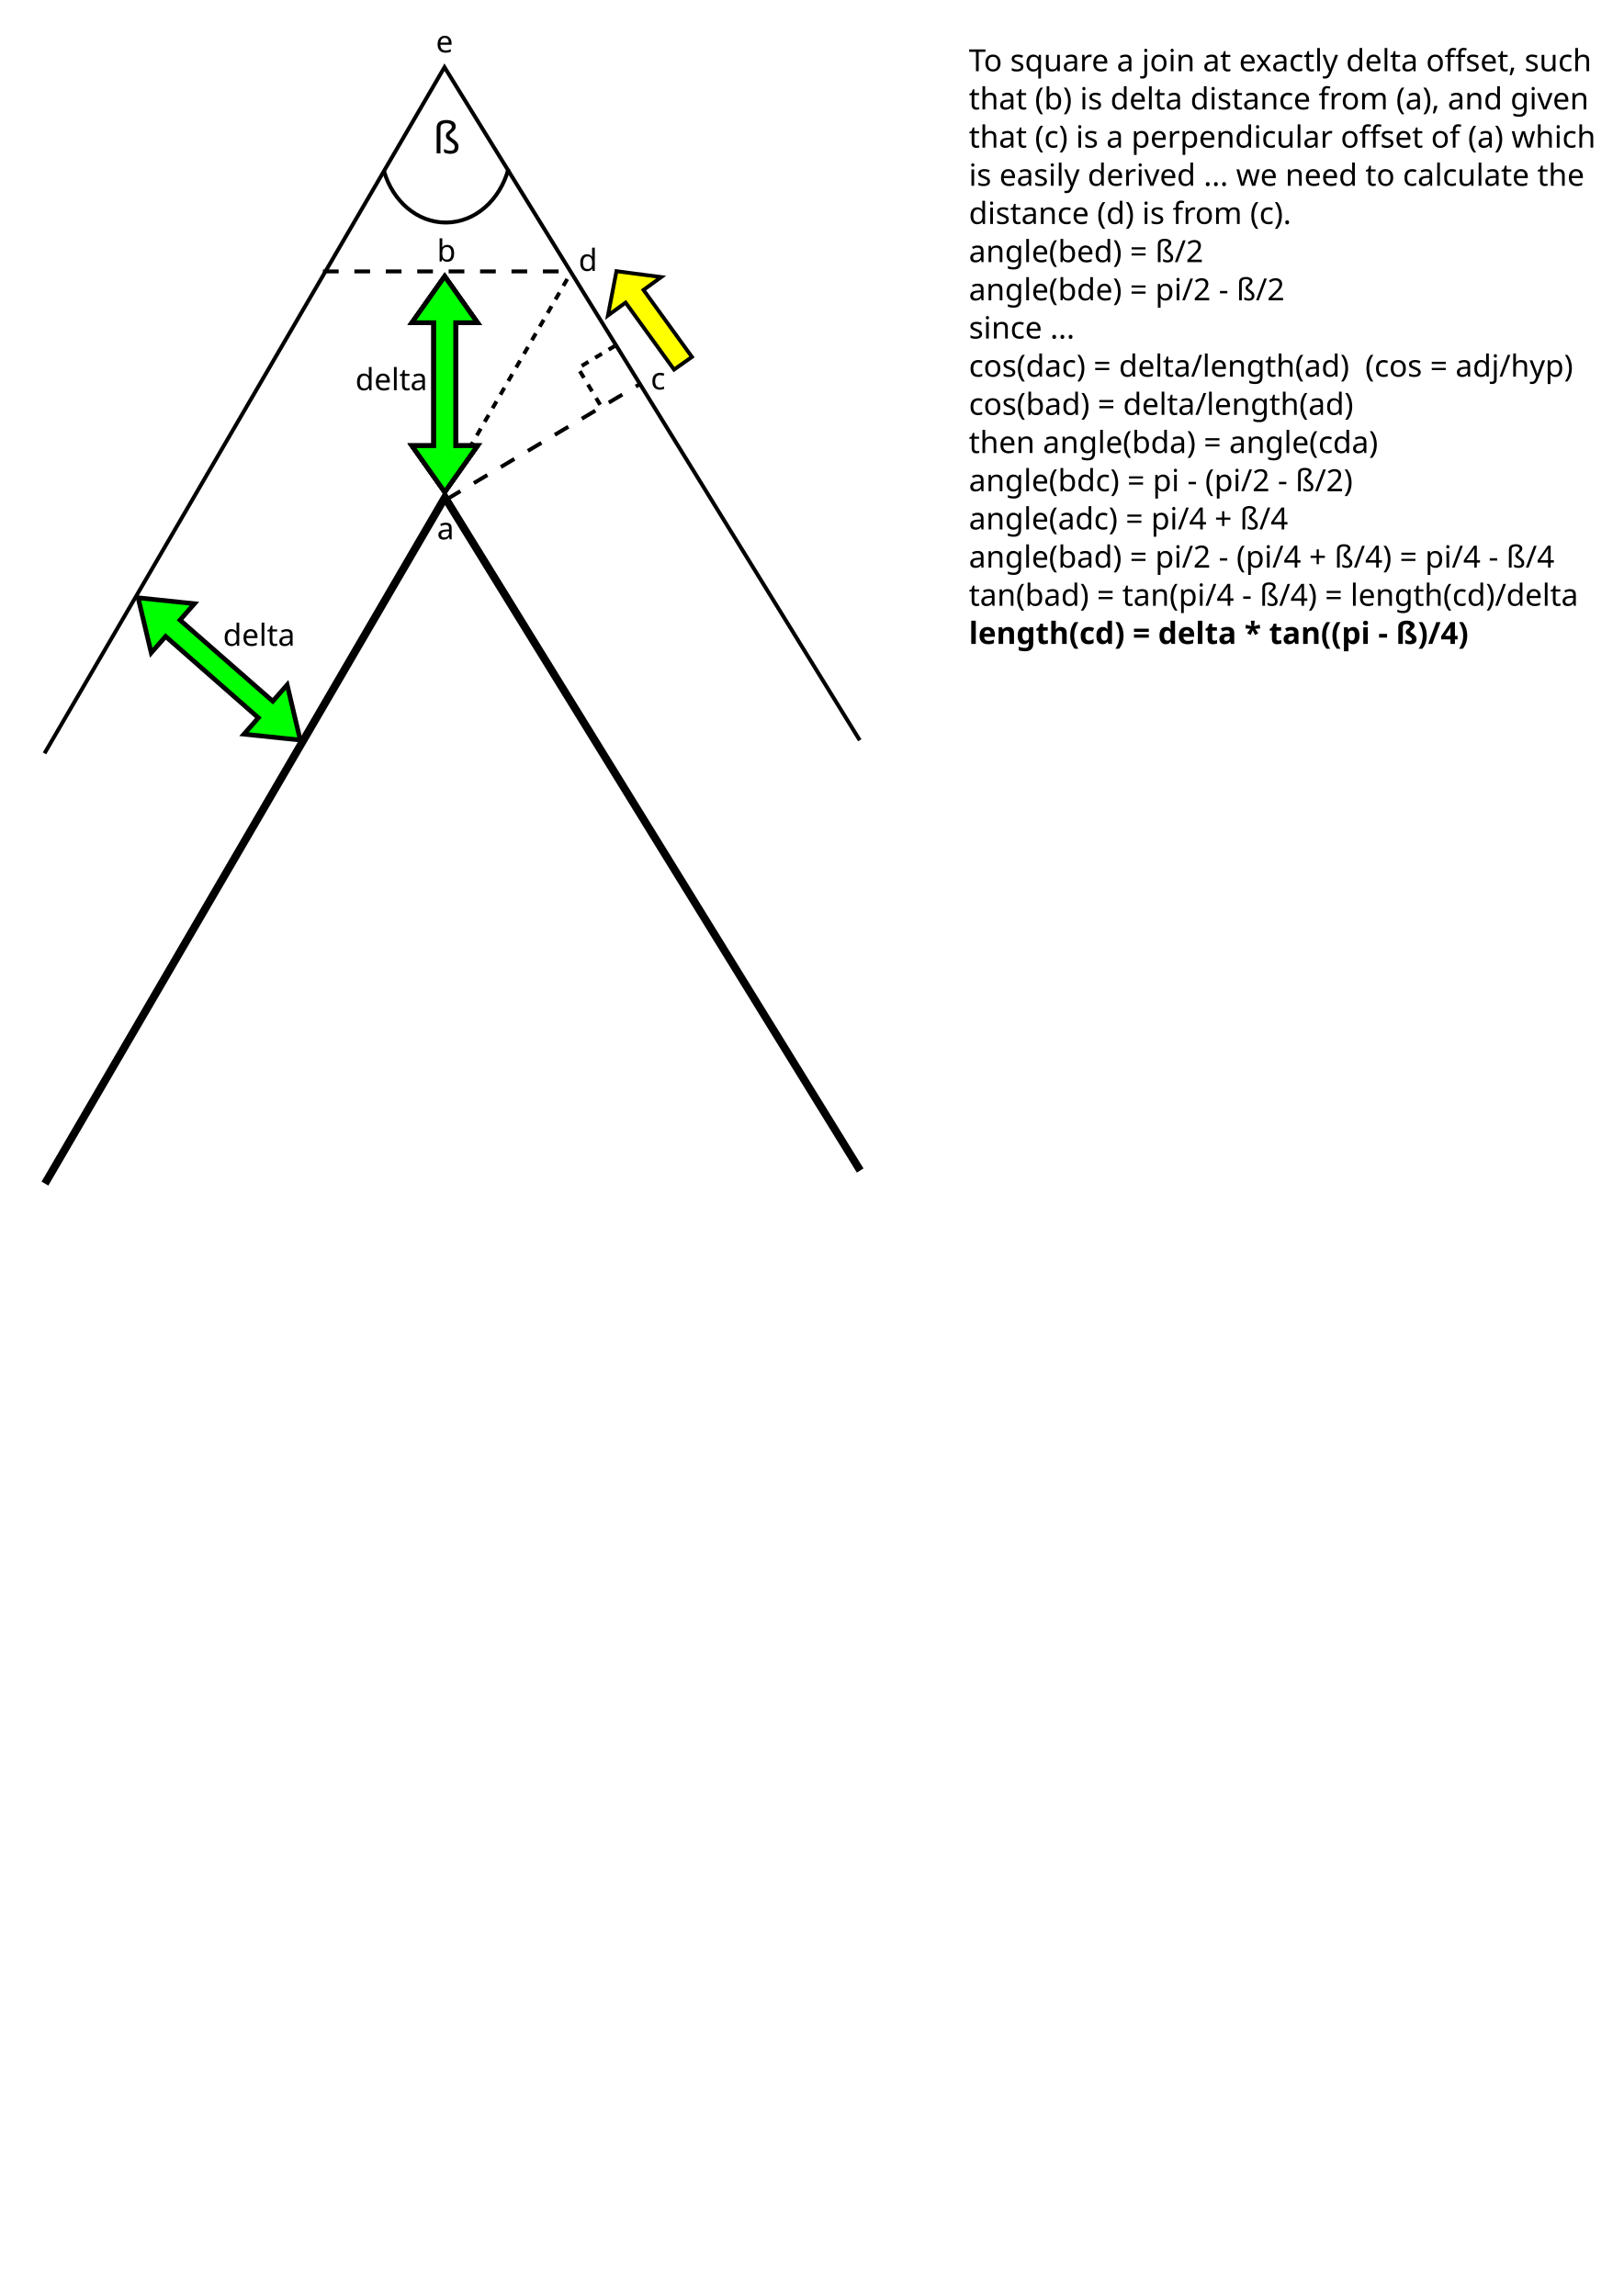
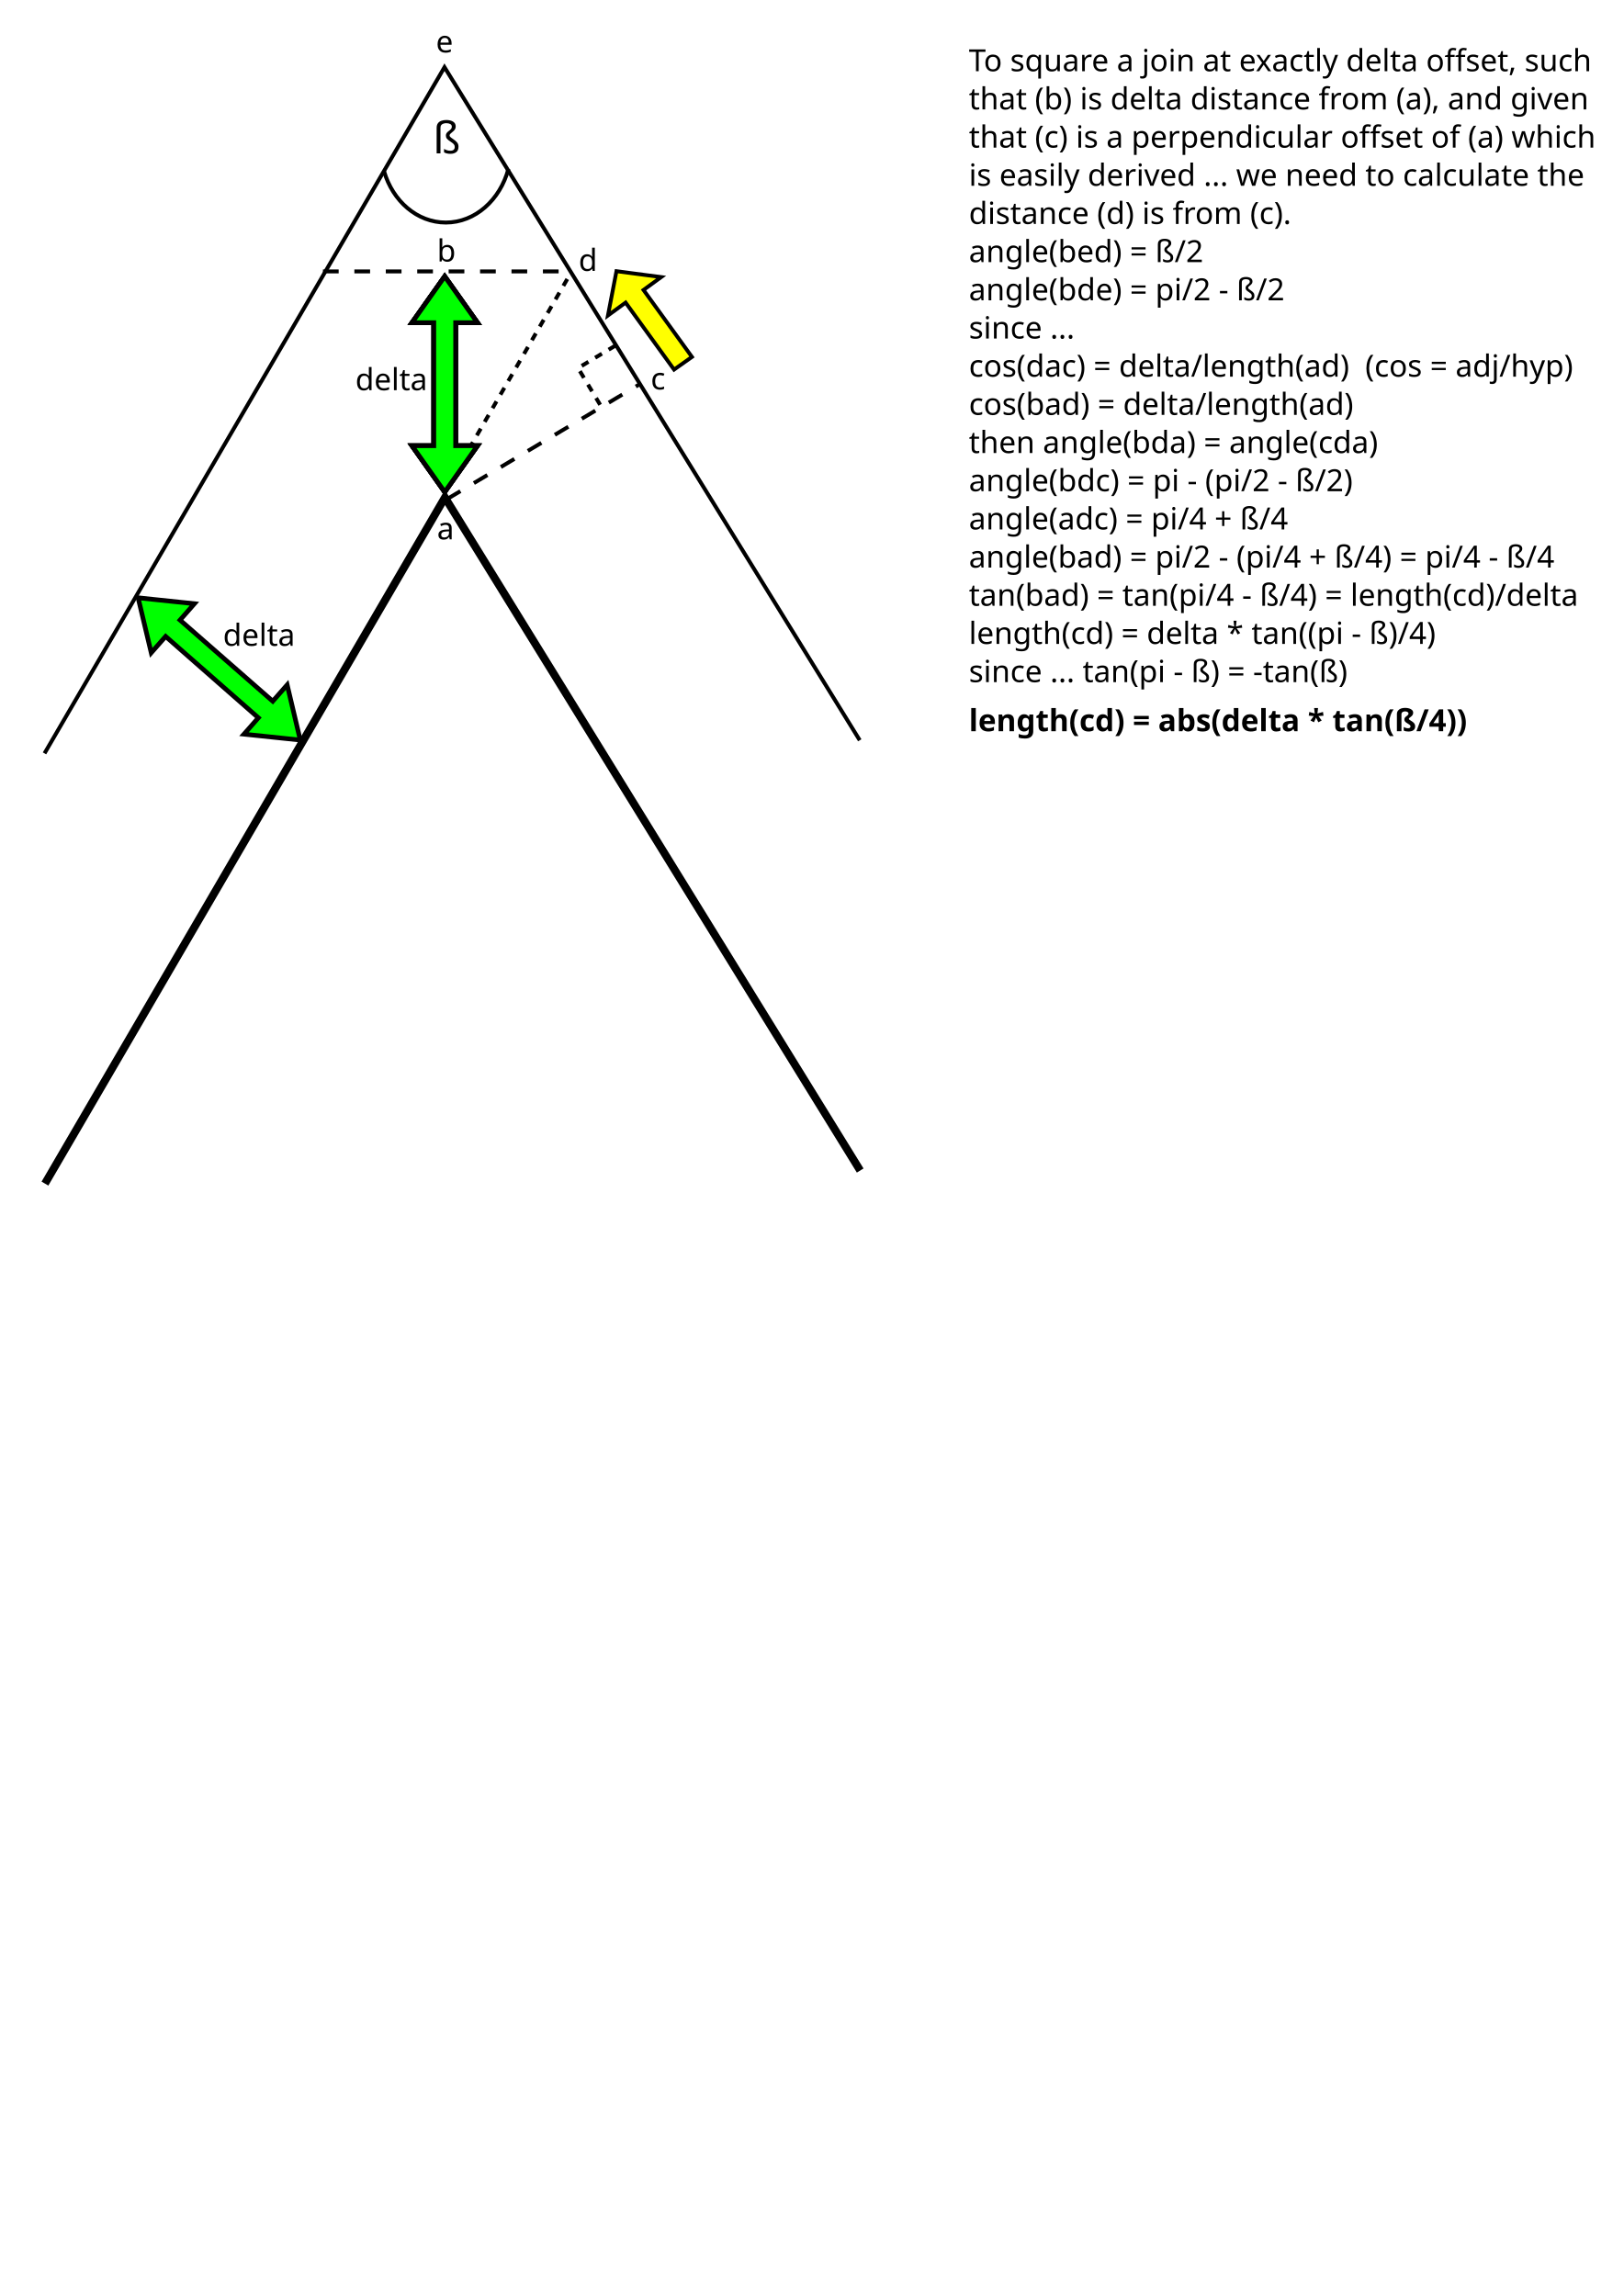
<svg xmlns="http://www.w3.org/2000/svg" width="744.094" height="1052.362" id="svg2" version="1.1">
  <defs id="defs4" />
  <g id="layer1">
    <path style="color:#000000;fill:none;stroke:#000000;stroke-width:1.8;stroke-linecap:butt;stroke-linejoin:miter;stroke-miterlimit:4;stroke-opacity:1;stroke-dasharray:3.6, 3.6;stroke-dashoffset:0;marker:none;visibility:visible;display:inline;overflow:visible;enable-background:accumulate" d="m 204.1,224.5 57.2,-98.9" id="path4097" />
    <path style="color:#000000;fill:none;stroke:#000000;stroke-width:1.8;stroke-linecap:butt;stroke-linejoin:miter;stroke-miterlimit:4;stroke-opacity:1;stroke-dasharray:none;stroke-dashoffset:0;marker:none;visibility:visible;display:inline;overflow:visible;enable-background:accumulate" d="M 20.4,345.3 203.7,30.8 394,339.3" id="path2985" />
    <path style="color:#000000;fill:none;stroke:#000000;stroke-width:3.6;stroke-linecap:butt;stroke-linejoin:miter;stroke-miterlimit:4;stroke-opacity:1;stroke-dasharray:none;stroke-dashoffset:0;marker:none;visibility:visible;display:inline;overflow:visible;enable-background:accumulate" d="M 20.6,542.5 203.9,228 394.2,536.5" id="path2985-1" />
    <path style="color:#000000;fill:#00ff00;fill-opacity:1;stroke:#000000;stroke-width:2.138;stroke-linecap:butt;stroke-linejoin:miter;stroke-miterlimit:4;stroke-opacity:1;stroke-dasharray:none;stroke-dashoffset:0;marker:none;visibility:visible;display:inline;overflow:visible;enable-background:accumulate" d="m 203.8,126.7 15,21.2 -10,0 0,56.4 10,0 -15,21.2 -15,-21.2 10,0 0,-56.4 -10,0 z" id="path3777" />
    <path style="color:#000000;fill:#00ff00;fill-opacity:1;stroke:#000000;stroke-width:2.138;stroke-linecap:butt;stroke-linejoin:miter;stroke-miterlimit:4;stroke-opacity:1;stroke-dasharray:none;stroke-dashoffset:0;marker:none;visibility:visible;display:inline;overflow:visible;enable-background:accumulate" d="m 63.3,274 25.8,2.7 -6.6,7.5 42.5,37.2 6.6,-7.5 6,25.3 -25.8,-2.7 6.6,-7.5 -42.5,-37.3 -6.6,7.5 z" id="path3777-9" />
    <path id="path3853" d="m 203.8,126.7 15,21.2 -10,0 0,56.4 10,0 -15,21.2 -15,-21.2 10,0 0,-56.4 -10,0 z" style="color:#000000;fill:#00ff00;fill-opacity:1;stroke:#000000;stroke-width:2.138;stroke-linecap:butt;stroke-linejoin:miter;stroke-miterlimit:4;stroke-opacity:1;stroke-dasharray:none;stroke-dashoffset:0;marker:none;visibility:visible;display:inline;overflow:visible;enable-background:accumulate" />
    <path style="color:#000000;fill:#00ff00;fill-opacity:1;stroke:#000000;stroke-width:2.138;stroke-linecap:butt;stroke-linejoin:miter;stroke-miterlimit:4;stroke-opacity:1;stroke-dasharray:none;stroke-dashoffset:0;marker:none;visibility:visible;display:inline;overflow:visible;enable-background:accumulate" d="m 203.8,126.7 15,21.2 -10,0 0,56.4 10,0 -15,21.2 -15,-21.2 10,0 0,-56.4 -10,0 z" id="path3855" />
    <path id="path3857" d="m 203.8,126.7 15,21.2 -10,0 0,56.4 10,0 -15,21.2 -15,-21.2 10,0 0,-56.4 -10,0 z" style="color:#000000;fill:#00ff00;fill-opacity:1;stroke:#000000;stroke-width:2.138;stroke-linecap:butt;stroke-linejoin:miter;stroke-miterlimit:4;stroke-opacity:1;stroke-dasharray:none;stroke-dashoffset:0;marker:none;visibility:visible;display:inline;overflow:visible;enable-background:accumulate" />
    <path style="color:#000000;fill:#00ff00;fill-opacity:1;fill-rule:evenodd;stroke:#000000;stroke-width:1.8;stroke-linecap:butt;stroke-linejoin:miter;stroke-miterlimit:4;stroke-opacity:1;stroke-dasharray:7.2, 7.2;stroke-dashoffset:0;marker:none;visibility:visible;display:inline;overflow:visible;enable-background:accumulate" d="m 148,124.4 110,0" id="path3859" />
    <text xml:space="preserve" style="font-size:20px;font-style:normal;font-variant:normal;font-weight:normal;font-stretch:normal;text-indent:0;text-align:start;text-decoration:none;line-height:125%;letter-spacing:0px;word-spacing:0px;text-transform:none;direction:ltr;block-progression:tb;writing-mode:lr-tb;text-anchor:start;baseline-shift:baseline;color:#000000;fill:#000000;fill-opacity:1;fill-rule:nonzero;stroke:none;stroke-width:1px;marker:none;visibility:visible;display:inline;overflow:visible;enable-background:accumulate;font-family:Tahoma;-inkscape-font-specification:Tahoma" x="198.4" y="70.3" id="text3861">
      <tspan id="tspan3863" x="198.4" y="70.3">ß</tspan>
    </text>
    <path style="color:#000000;fill:none;stroke:#000000;stroke-width:1.8;stroke-linecap:butt;stroke-linejoin:miter;stroke-miterlimit:4;stroke-opacity:1;stroke-dasharray:none;stroke-dashoffset:0;marker:none;visibility:visible;display:inline;overflow:visible;enable-background:accumulate" d="m 176,78.5 c 4,13.7 15.2,23.5 28.3,23.5 13.5,0 24.9,-10.4 28.7,-24.6" id="path3865" />
    <path style="color:#000000;fill:none;stroke:#000000;stroke-width:1.8;stroke-linecap:butt;stroke-linejoin:miter;stroke-miterlimit:4;stroke-opacity:1;stroke-dasharray:7.2, 7.2;stroke-dashoffset:0;marker:none;visibility:visible;display:inline;overflow:visible;enable-background:accumulate" d="m 204.8,228.8 88,-52.5" id="path3907" />
    <path id="path3857-2" d="m 282.5,124.3 20.5,2.7 -8.1,5.9 22.2,30.7 -8.2,5.8 -22.2,-30.7 -8.1,5.9 z" style="color:#000000;fill:#ffff00;fill-opacity:1;stroke:#000000;stroke-width:1.752;stroke-linecap:butt;stroke-linejoin:miter;stroke-miterlimit:4;stroke-opacity:1;stroke-dasharray:none;stroke-dashoffset:0;marker:none;visibility:visible;display:inline;overflow:visible;enable-background:accumulate" />
    <text xml:space="preserve" style="font-size:10px;font-style:normal;font-variant:normal;font-weight:normal;font-stretch:normal;text-indent:0;text-align:start;text-decoration:none;line-height:125%;letter-spacing:0px;word-spacing:0px;text-transform:none;direction:ltr;block-progression:tb;writing-mode:lr-tb;text-anchor:start;baseline-shift:baseline;color:#000000;fill:#000000;fill-opacity:1;fill-rule:nonzero;stroke:none;stroke-width:1px;marker:none;visibility:visible;display:inline;overflow:visible;enable-background:accumulate;font-family:Tahoma;-inkscape-font-specification:Tahoma" x="102.2" y="296" id="text3952">
      <tspan id="tspan3954" x="102.2" y="296" style="font-size:14px">delta</tspan>
    </text>
    <text xml:space="preserve" style="font-size:10px;font-style:normal;font-variant:normal;font-weight:normal;font-stretch:normal;text-indent:0;text-align:start;text-decoration:none;line-height:125%;letter-spacing:0px;word-spacing:0px;text-transform:none;direction:ltr;block-progression:tb;writing-mode:lr-tb;text-anchor:start;baseline-shift:baseline;color:#000000;fill:#000000;fill-opacity:1;fill-rule:nonzero;stroke:none;stroke-width:1px;marker:none;visibility:visible;display:inline;overflow:visible;enable-background:accumulate;font-family:Tahoma;-inkscape-font-specification:Tahoma" x="162.848" y="178.855" id="text3952-4">
      <tspan id="tspan3954-5" x="162.848" y="178.855" style="font-size:14px">delta</tspan>
    </text>
    <text xml:space="preserve" style="font-size:10px;font-style:normal;font-variant:normal;font-weight:normal;font-stretch:normal;text-indent:0;text-align:start;text-decoration:none;line-height:125%;letter-spacing:0px;word-spacing:0px;text-transform:none;direction:ltr;block-progression:tb;writing-mode:lr-tb;text-anchor:start;baseline-shift:baseline;color:#000000;fill:#000000;fill-opacity:1;fill-rule:nonzero;stroke:none;stroke-width:1px;marker:none;visibility:visible;display:inline;overflow:visible;enable-background:accumulate;font-family:Tahoma;-inkscape-font-specification:Tahoma" x="298.2" y="178.5" id="text3977">
      <tspan id="tspan3979" x="298.2" y="178.5" style="font-size:14px">c</tspan>
    </text>
    <text xml:space="preserve" style="font-size:10px;font-style:normal;font-variant:normal;font-weight:normal;font-stretch:normal;text-indent:0;text-align:start;text-decoration:none;line-height:125%;letter-spacing:0px;word-spacing:0px;text-transform:none;direction:ltr;block-progression:tb;writing-mode:lr-tb;text-anchor:start;baseline-shift:baseline;color:#000000;fill:#000000;fill-opacity:1;fill-rule:nonzero;stroke:none;stroke-width:1px;marker:none;visibility:visible;display:inline;overflow:visible;enable-background:accumulate;font-family:Tahoma;-inkscape-font-specification:Tahoma" x="265.155" y="124.168" id="text3977-5">
      <tspan id="tspan3979-1" x="265.155" y="124.168" style="font-size:14px">d</tspan>
    </text>
    <text xml:space="preserve" style="font-size:10px;font-style:normal;font-variant:normal;font-weight:normal;font-stretch:normal;text-indent:0;text-align:start;text-decoration:none;line-height:125%;letter-spacing:0px;word-spacing:0px;text-transform:none;direction:ltr;block-progression:tb;writing-mode:lr-tb;text-anchor:start;baseline-shift:baseline;color:#000000;fill:#000000;fill-opacity:1;fill-rule:nonzero;stroke:none;stroke-width:1px;marker:none;visibility:visible;display:inline;overflow:visible;enable-background:accumulate;font-family:Tahoma;-inkscape-font-specification:Tahoma" x="200.271" y="247.2" id="text3977-5-7">
      <tspan id="tspan3979-1-1" x="200.271" y="247.2" style="font-size:14px">a</tspan>
    </text>
    <text xml:space="preserve" style="font-size:10px;font-style:normal;font-variant:normal;font-weight:normal;font-stretch:normal;text-indent:0;text-align:start;text-decoration:none;line-height:125%;letter-spacing:0px;word-spacing:0px;text-transform:none;direction:ltr;block-progression:tb;writing-mode:lr-tb;text-anchor:start;baseline-shift:baseline;color:#000000;fill:#000000;fill-opacity:1;fill-rule:nonzero;stroke:none;stroke-width:1px;marker:none;visibility:visible;display:inline;overflow:visible;enable-background:accumulate;font-family:Tahoma;-inkscape-font-specification:Tahoma" x="200.271" y="119.862" id="text3977-5-1">
      <tspan id="tspan3979-1-5" x="200.271" y="119.862" style="font-size:14px">b</tspan>
    </text>
    <text xml:space="preserve" style="font-size:10px;font-style:normal;font-variant:normal;font-weight:normal;font-stretch:normal;text-indent:0;text-align:start;text-decoration:none;line-height:125%;letter-spacing:0px;word-spacing:0px;text-transform:none;direction:ltr;block-progression:tb;writing-mode:lr-tb;text-anchor:start;baseline-shift:baseline;color:#000000;fill:#000000;fill-opacity:1;fill-rule:nonzero;stroke:none;stroke-width:1px;marker:none;visibility:visible;display:inline;overflow:visible;enable-background:accumulate;font-family:Tahoma;-inkscape-font-specification:Tahoma" x="199.761" y="24.021" id="text3977-5-1-2">
      <tspan id="tspan3979-1-5-7" x="199.761" y="24.021" style="font-size:14px">e</tspan>
    </text>
    <text xml:space="preserve" style="font-size:14px;font-style:normal;font-variant:normal;font-weight:normal;font-stretch:normal;text-indent:0;text-align:start;text-decoration:none;line-height:125%;letter-spacing:0px;word-spacing:0px;text-transform:none;direction:ltr;block-progression:tb;writing-mode:lr-tb;text-anchor:start;baseline-shift:baseline;color:#000000;fill:#000000;fill-opacity:1;fill-rule:nonzero;stroke:none;stroke-width:1px;marker:none;visibility:visible;display:inline;overflow:visible;enable-background:accumulate;font-family:Tahoma;-inkscape-font-specification:Tahoma" x="444" y="32.65" id="text4077">
      <tspan id="tspan4079" x="444" y="32.65">To square a join at exactly delta offset, such</tspan>
      <tspan x="444" y="50.15" id="tspan4081">that (b) is delta distance from (a), and given</tspan>
      <tspan x="444" y="67.65" id="tspan4085">that (c) is a perpendicular offset of (a) which</tspan>
      <tspan x="444" y="85.15" id="tspan4087">is easily derived ... we need to calculate the</tspan>
      <tspan x="444" y="102.65" id="tspan4089">distance (d) is from (c).</tspan>
      <tspan x="444" y="120.15" id="tspan4083">angle(bed) = ß/2</tspan>
      <tspan x="444" y="137.65" id="tspan4093">angle(bde) = pi/2 - ß/2</tspan>
      <tspan x="444" y="155.15" id="tspan4105">since ...</tspan>
      <tspan x="444" y="172.65" id="tspan4099">cos(dac) = delta/length(ad)  (cos = adj/hyp)</tspan>
      <tspan x="444" y="190.15" id="tspan4101">cos(bad) = delta/length(ad)</tspan>
      <tspan x="444" y="207.65" id="tspan4107">then angle(bda) = angle(cda)</tspan>
      <tspan x="444" y="225.15" id="tspan4118">angle(bdc) = pi - (pi/2 - ß/2)</tspan>
      <tspan x="444" y="242.65" id="tspan4120">angle(adc) = pi/4 + ß/4</tspan>
      <tspan x="444" y="260.15" id="tspan4126">angle(bad) = pi/2 - (pi/4 + ß/4) = pi/4 - ß/4</tspan>
      <tspan x="444" y="277.65" id="tspan4122">tan(bad) = tan(pi/4 - ß/4) = length(cd)/delta</tspan>
-       <tspan x="444" y="295.15" id="tspan4124" style="font-weight:bold">length(cd) = delta * tan((pi - ß)/4)</tspan>
-       <tspan x="444" y="312.65" id="tspan4116" />
-       <tspan x="444" y="330.15" id="tspan4095" />
+       <tspan x="444" y="295.15" id="tspan4124" style="font-weight:normal">length(cd) = delta * tan((pi - ß)/4)</tspan>
+       <tspan x="444" y="312.65" id="tspan4095">since ... tan(pi - ß) = -tan(ß)</tspan>
+       <tspan x="444" y="320.598" id="tspan3045" style="font-size:4px;font-weight:bold"> </tspan>
+       <tspan x="444" y="335.15" style="font-weight:bold" id="tspan3047">length(cd) = abs(delta * tan(ß/4))</tspan>
    </text>
    <path style="color:#000000;fill:none;stroke:#000000;stroke-width:1.8;stroke-linecap:butt;stroke-linejoin:miter;stroke-miterlimit:4;stroke-opacity:1;stroke-dasharray:3.6, 3.6;stroke-dashoffset:0;marker:none;visibility:visible;display:inline;overflow:visible;enable-background:accumulate" d="m 282,158.4 -17.1,10.3 10.3,17.1" id="path4091" />
  </g>
</svg>
